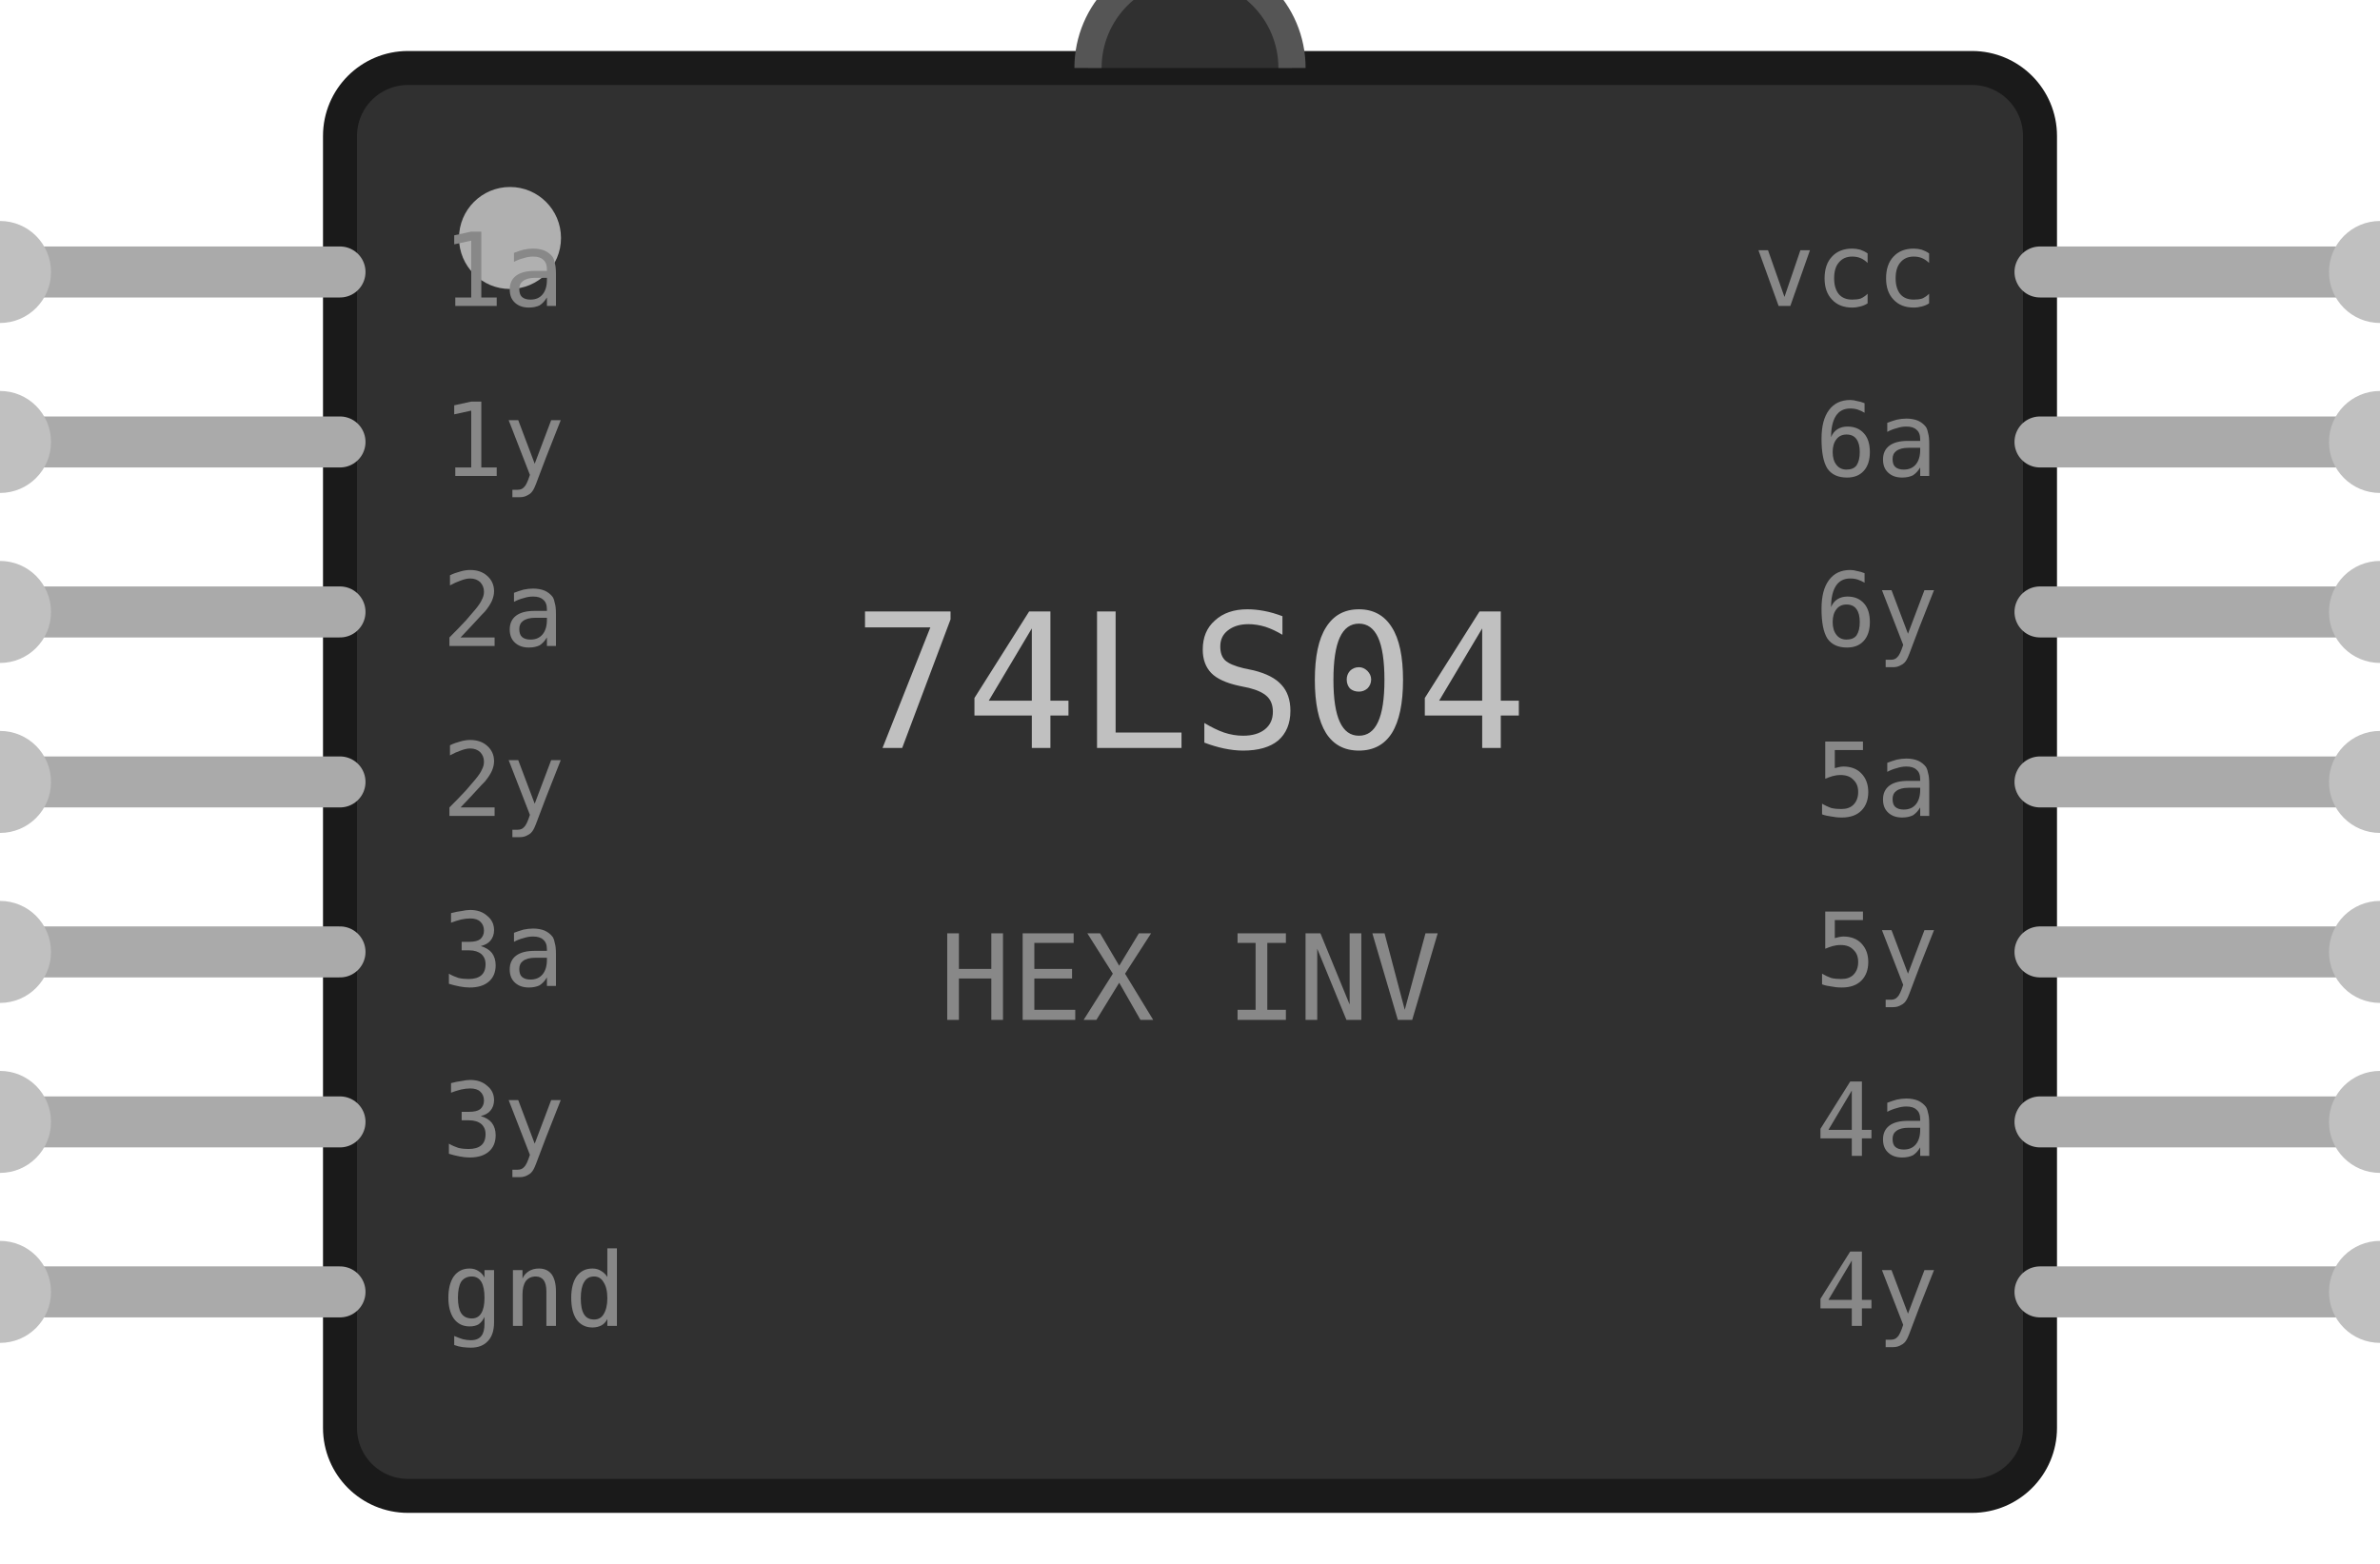
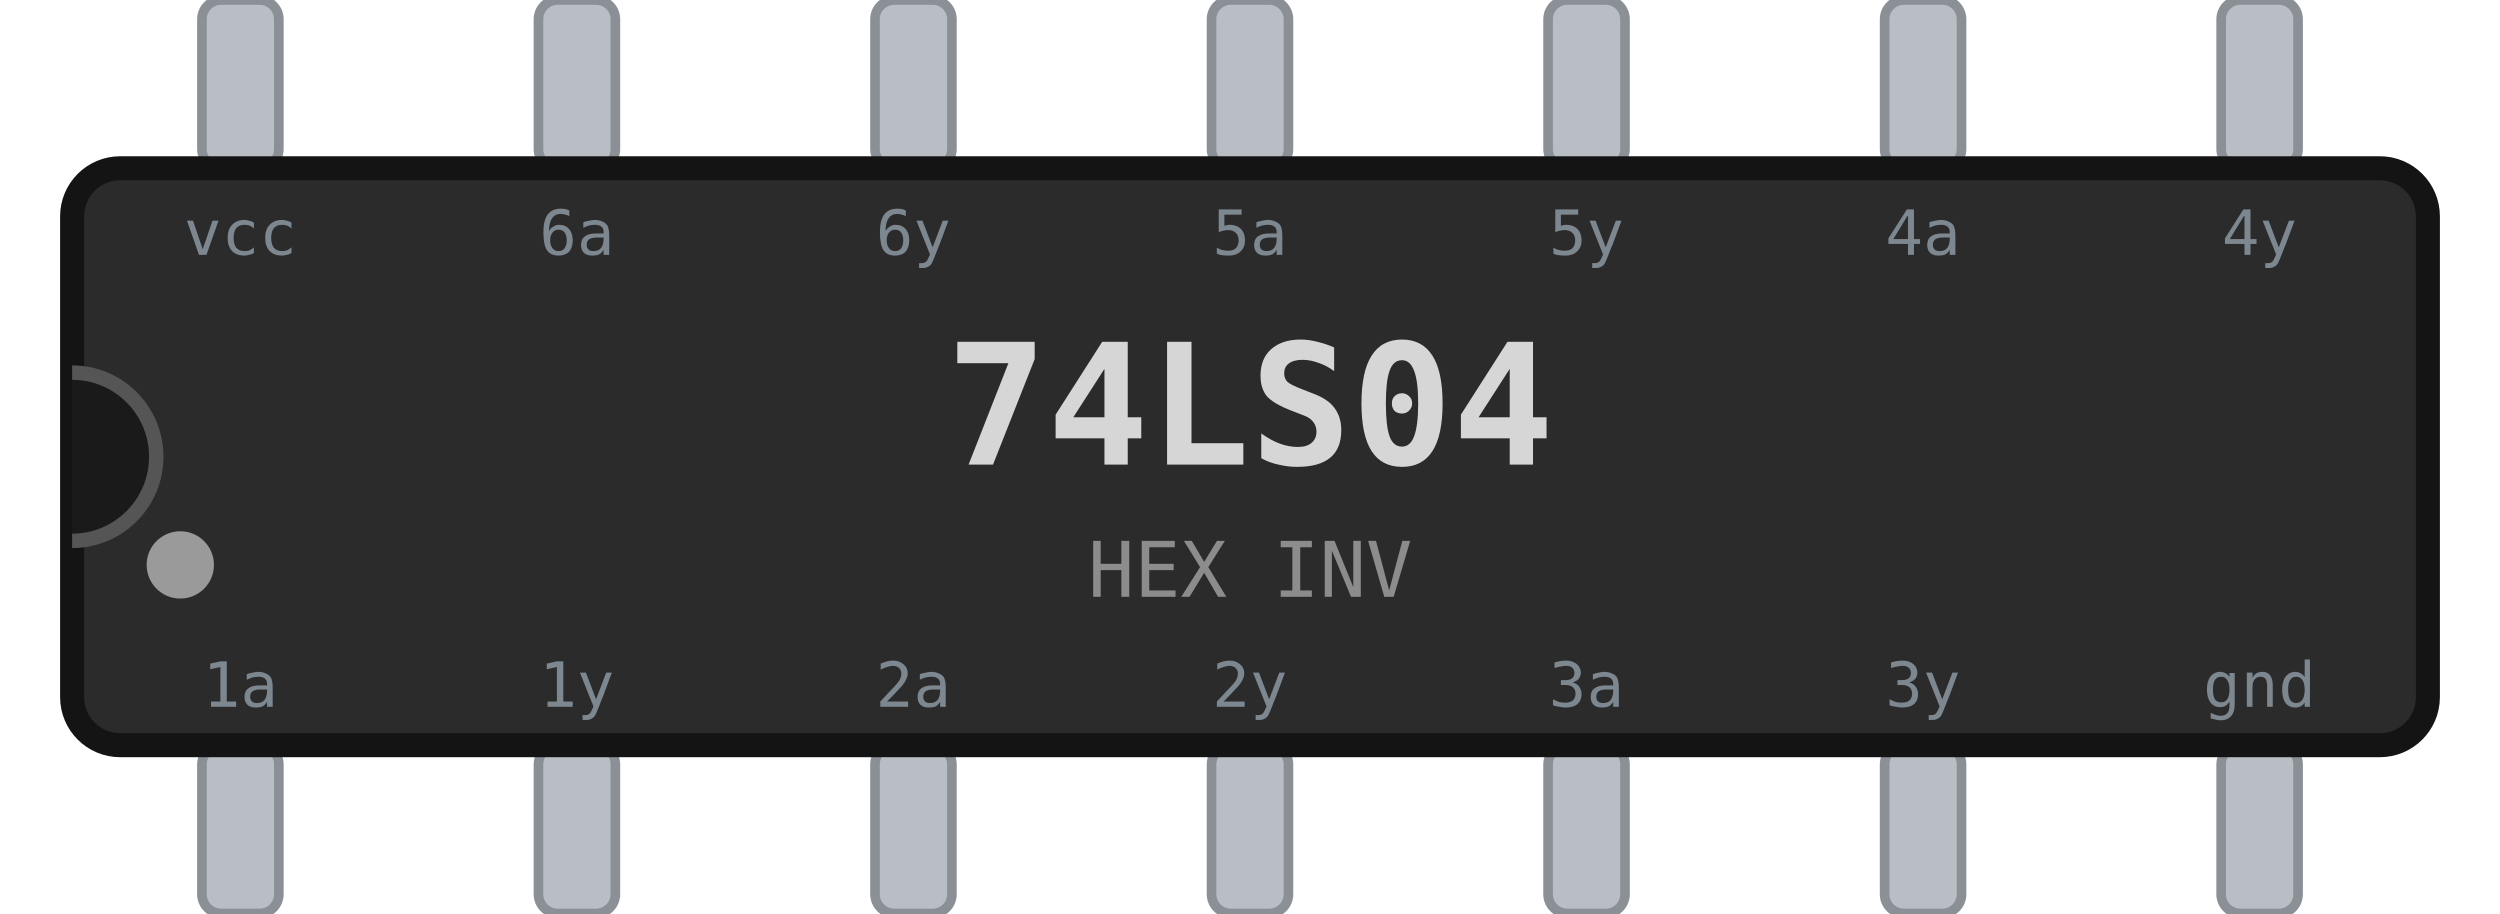
- <svg xmlns="http://www.w3.org/2000/svg" viewBox="0 0 70 46" width="70" height="46">
-   <rect x="10" y="2" width="50" height="42" rx="2" fill="#303030" stroke="#1a1a1a" stroke-width="1" />
-   <path d="M32 2 A3 3 0 0 1 38 2" fill="#303030" stroke="#555" stroke-width="0.8" />
-   <circle cx="15" cy="7" r="1.5" fill="#b0b0b0" />
-   <text x="35" y="22" text-anchor="middle" font-family="monospace" font-size="5.5" fill="#c0c0c0">74LS04</text>
-   <text x="35" y="30" text-anchor="middle" font-family="monospace" font-size="3.5" fill="#888">HEX INV</text>
-   <line x1="0" y1="8" x2="10" y2="8" stroke="#aaa" stroke-width="1.5" stroke-linecap="round" />
-   <circle cx="0" cy="8" r="1.5" fill="#c0c0c0" />
-   <text x="13" y="9" font-family="monospace" font-size="3" fill="#888">1a</text>
-   <line x1="0" y1="13" x2="10" y2="13" stroke="#aaa" stroke-width="1.5" stroke-linecap="round" />
-   <circle cx="0" cy="13" r="1.5" fill="#c0c0c0" />
-   <text x="13" y="14" font-family="monospace" font-size="3" fill="#888">1y</text>
-   <line x1="0" y1="18" x2="10" y2="18" stroke="#aaa" stroke-width="1.5" stroke-linecap="round" />
-   <circle cx="0" cy="18" r="1.5" fill="#c0c0c0" />
-   <text x="13" y="19" font-family="monospace" font-size="3" fill="#888">2a</text>
-   <line x1="0" y1="23" x2="10" y2="23" stroke="#aaa" stroke-width="1.5" stroke-linecap="round" />
-   <circle cx="0" cy="23" r="1.5" fill="#c0c0c0" />
-   <text x="13" y="24" font-family="monospace" font-size="3" fill="#888">2y</text>
-   <line x1="0" y1="28" x2="10" y2="28" stroke="#aaa" stroke-width="1.5" stroke-linecap="round" />
-   <circle cx="0" cy="28" r="1.5" fill="#c0c0c0" />
-   <text x="13" y="29" font-family="monospace" font-size="3" fill="#888">3a</text>
-   <line x1="0" y1="33" x2="10" y2="33" stroke="#aaa" stroke-width="1.5" stroke-linecap="round" />
-   <circle cx="0" cy="33" r="1.5" fill="#c0c0c0" />
-   <text x="13" y="34" font-family="monospace" font-size="3" fill="#888">3y</text>
-   <line x1="0" y1="38" x2="10" y2="38" stroke="#aaa" stroke-width="1.5" stroke-linecap="round" />
-   <circle cx="0" cy="38" r="1.5" fill="#c0c0c0" />
-   <text x="13" y="39" font-family="monospace" font-size="3" fill="#888">gnd</text>
-   <line x1="60" y1="38" x2="70" y2="38" stroke="#aaa" stroke-width="1.5" stroke-linecap="round" />
-   <circle cx="70" cy="38" r="1.5" fill="#c0c0c0" />
-   <text x="57" y="39" text-anchor="end" font-family="monospace" font-size="3" fill="#888">4y</text>
-   <line x1="60" y1="33" x2="70" y2="33" stroke="#aaa" stroke-width="1.5" stroke-linecap="round" />
-   <circle cx="70" cy="33" r="1.5" fill="#c0c0c0" />
-   <text x="57" y="34" text-anchor="end" font-family="monospace" font-size="3" fill="#888">4a</text>
-   <line x1="60" y1="28" x2="70" y2="28" stroke="#aaa" stroke-width="1.5" stroke-linecap="round" />
-   <circle cx="70" cy="28" r="1.5" fill="#c0c0c0" />
-   <text x="57" y="29" text-anchor="end" font-family="monospace" font-size="3" fill="#888">5y</text>
-   <line x1="60" y1="23" x2="70" y2="23" stroke="#aaa" stroke-width="1.5" stroke-linecap="round" />
-   <circle cx="70" cy="23" r="1.5" fill="#c0c0c0" />
-   <text x="57" y="24" text-anchor="end" font-family="monospace" font-size="3" fill="#888">5a</text>
-   <line x1="60" y1="18" x2="70" y2="18" stroke="#aaa" stroke-width="1.5" stroke-linecap="round" />
-   <circle cx="70" cy="18" r="1.5" fill="#c0c0c0" />
-   <text x="57" y="19" text-anchor="end" font-family="monospace" font-size="3" fill="#888">6y</text>
-   <line x1="60" y1="13" x2="70" y2="13" stroke="#aaa" stroke-width="1.5" stroke-linecap="round" />
-   <circle cx="70" cy="13" r="1.5" fill="#c0c0c0" />
-   <text x="57" y="14" text-anchor="end" font-family="monospace" font-size="3" fill="#888">6a</text>
-   <line x1="60" y1="8" x2="70" y2="8" stroke="#aaa" stroke-width="1.5" stroke-linecap="round" />
-   <circle cx="70" cy="8" r="1.5" fill="#c0c0c0" />
-   <text x="57" y="9" text-anchor="end" font-family="monospace" font-size="3" fill="#888">vcc</text>
+ <svg xmlns="http://www.w3.org/2000/svg" viewBox="0 0 104 38" width="104" height="38">
+   <rect x="8.4" y="31" width="3.2" height="7" rx="0.8" fill="#b8bec4" stroke="#8a9096" stroke-width="0.4" />
+   <rect x="22.4" y="31" width="3.2" height="7" rx="0.8" fill="#b8bec4" stroke="#8a9096" stroke-width="0.4" />
+   <rect x="36.4" y="31" width="3.2" height="7" rx="0.8" fill="#b8bec4" stroke="#8a9096" stroke-width="0.4" />
+   <rect x="50.4" y="31" width="3.2" height="7" rx="0.8" fill="#b8bec4" stroke="#8a9096" stroke-width="0.4" />
+   <rect x="64.4" y="31" width="3.2" height="7" rx="0.8" fill="#b8bec4" stroke="#8a9096" stroke-width="0.4" />
+   <rect x="78.4" y="31" width="3.2" height="7" rx="0.8" fill="#b8bec4" stroke="#8a9096" stroke-width="0.4" />
+   <rect x="92.4" y="31" width="3.2" height="7" rx="0.8" fill="#b8bec4" stroke="#8a9096" stroke-width="0.4" />
+   <rect x="92.4" y="0" width="3.2" height="7" rx="0.8" fill="#b8bec4" stroke="#8a9096" stroke-width="0.4" />
+   <rect x="78.4" y="0" width="3.2" height="7" rx="0.8" fill="#b8bec4" stroke="#8a9096" stroke-width="0.4" />
+   <rect x="64.4" y="0" width="3.2" height="7" rx="0.8" fill="#b8bec4" stroke="#8a9096" stroke-width="0.4" />
+   <rect x="50.4" y="0" width="3.2" height="7" rx="0.8" fill="#b8bec4" stroke="#8a9096" stroke-width="0.4" />
+   <rect x="36.4" y="0" width="3.2" height="7" rx="0.8" fill="#b8bec4" stroke="#8a9096" stroke-width="0.4" />
+   <rect x="22.4" y="0" width="3.2" height="7" rx="0.8" fill="#b8bec4" stroke="#8a9096" stroke-width="0.4" />
+   <rect x="8.4" y="0" width="3.2" height="7" rx="0.8" fill="#b8bec4" stroke="#8a9096" stroke-width="0.4" />
+   <rect x="3" y="7" width="98" height="24" rx="2" fill="#2b2b2b" stroke="#141414" stroke-width="1" />
+   <path d="M3 15.5 A3.5 3.5 0 0 1 3 22.5" fill="#1a1a1a" stroke="#555" stroke-width="0.6" />
+   <circle cx="7.5" cy="23.5" r="1.4" fill="#9a9a9a" />
+   <text x="52" y="19.33" text-anchor="middle" font-family="monospace" font-size="7" font-weight="bold" fill="#d6d6d6">74LS04</text>
+   <text x="52" y="24.83" text-anchor="middle" font-family="monospace" font-size="3.2" fill="#8c8c8c">HEX INV</text>
+   <text x="10" y="29.4" text-anchor="middle" font-family="monospace" font-size="2.6" fill="#7d8790">1a</text>
+   <text x="24" y="29.4" text-anchor="middle" font-family="monospace" font-size="2.6" fill="#7d8790">1y</text>
+   <text x="38" y="29.4" text-anchor="middle" font-family="monospace" font-size="2.6" fill="#7d8790">2a</text>
+   <text x="52" y="29.4" text-anchor="middle" font-family="monospace" font-size="2.6" fill="#7d8790">2y</text>
+   <text x="66" y="29.4" text-anchor="middle" font-family="monospace" font-size="2.6" fill="#7d8790">3a</text>
+   <text x="80" y="29.4" text-anchor="middle" font-family="monospace" font-size="2.6" fill="#7d8790">3y</text>
+   <text x="94" y="29.4" text-anchor="middle" font-family="monospace" font-size="2.6" fill="#7d8790">gnd</text>
+   <text x="94" y="10.6" text-anchor="middle" font-family="monospace" font-size="2.6" fill="#7d8790">4y</text>
+   <text x="80" y="10.6" text-anchor="middle" font-family="monospace" font-size="2.6" fill="#7d8790">4a</text>
+   <text x="66" y="10.6" text-anchor="middle" font-family="monospace" font-size="2.6" fill="#7d8790">5y</text>
+   <text x="52" y="10.6" text-anchor="middle" font-family="monospace" font-size="2.6" fill="#7d8790">5a</text>
+   <text x="38" y="10.6" text-anchor="middle" font-family="monospace" font-size="2.6" fill="#7d8790">6y</text>
+   <text x="24" y="10.6" text-anchor="middle" font-family="monospace" font-size="2.6" fill="#7d8790">6a</text>
+   <text x="10" y="10.6" text-anchor="middle" font-family="monospace" font-size="2.6" fill="#7d8790">vcc</text>
</svg>
